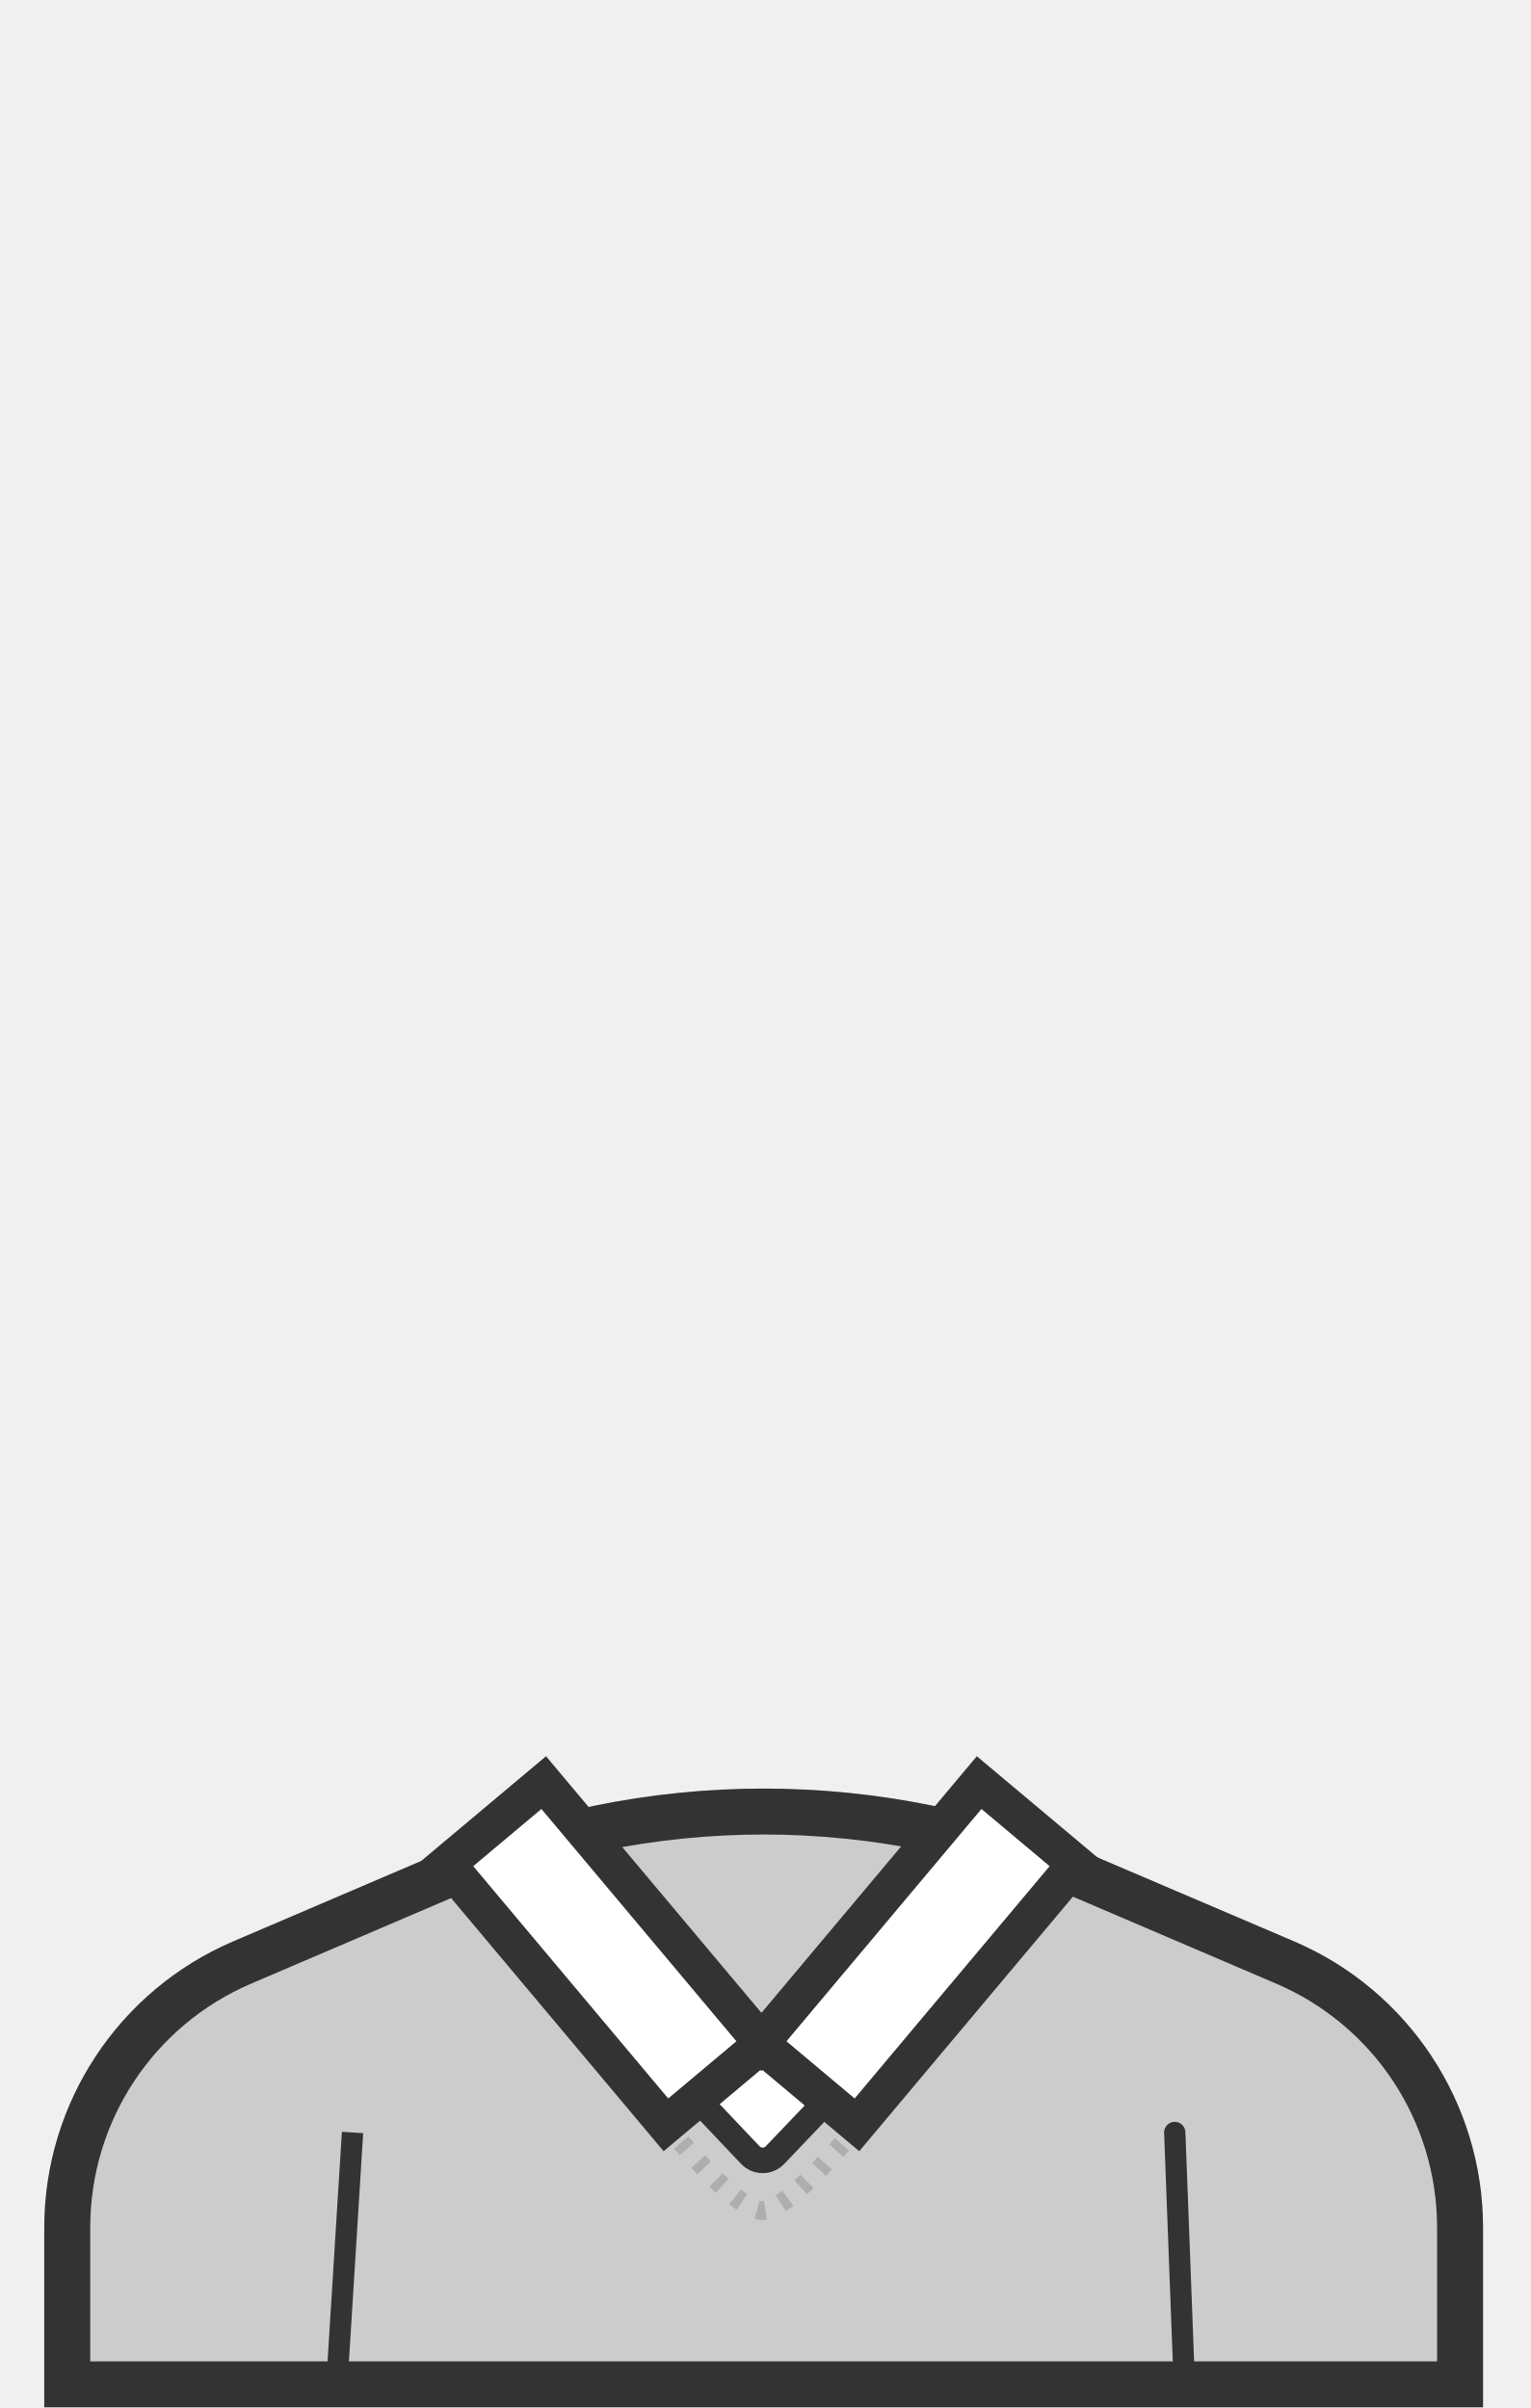
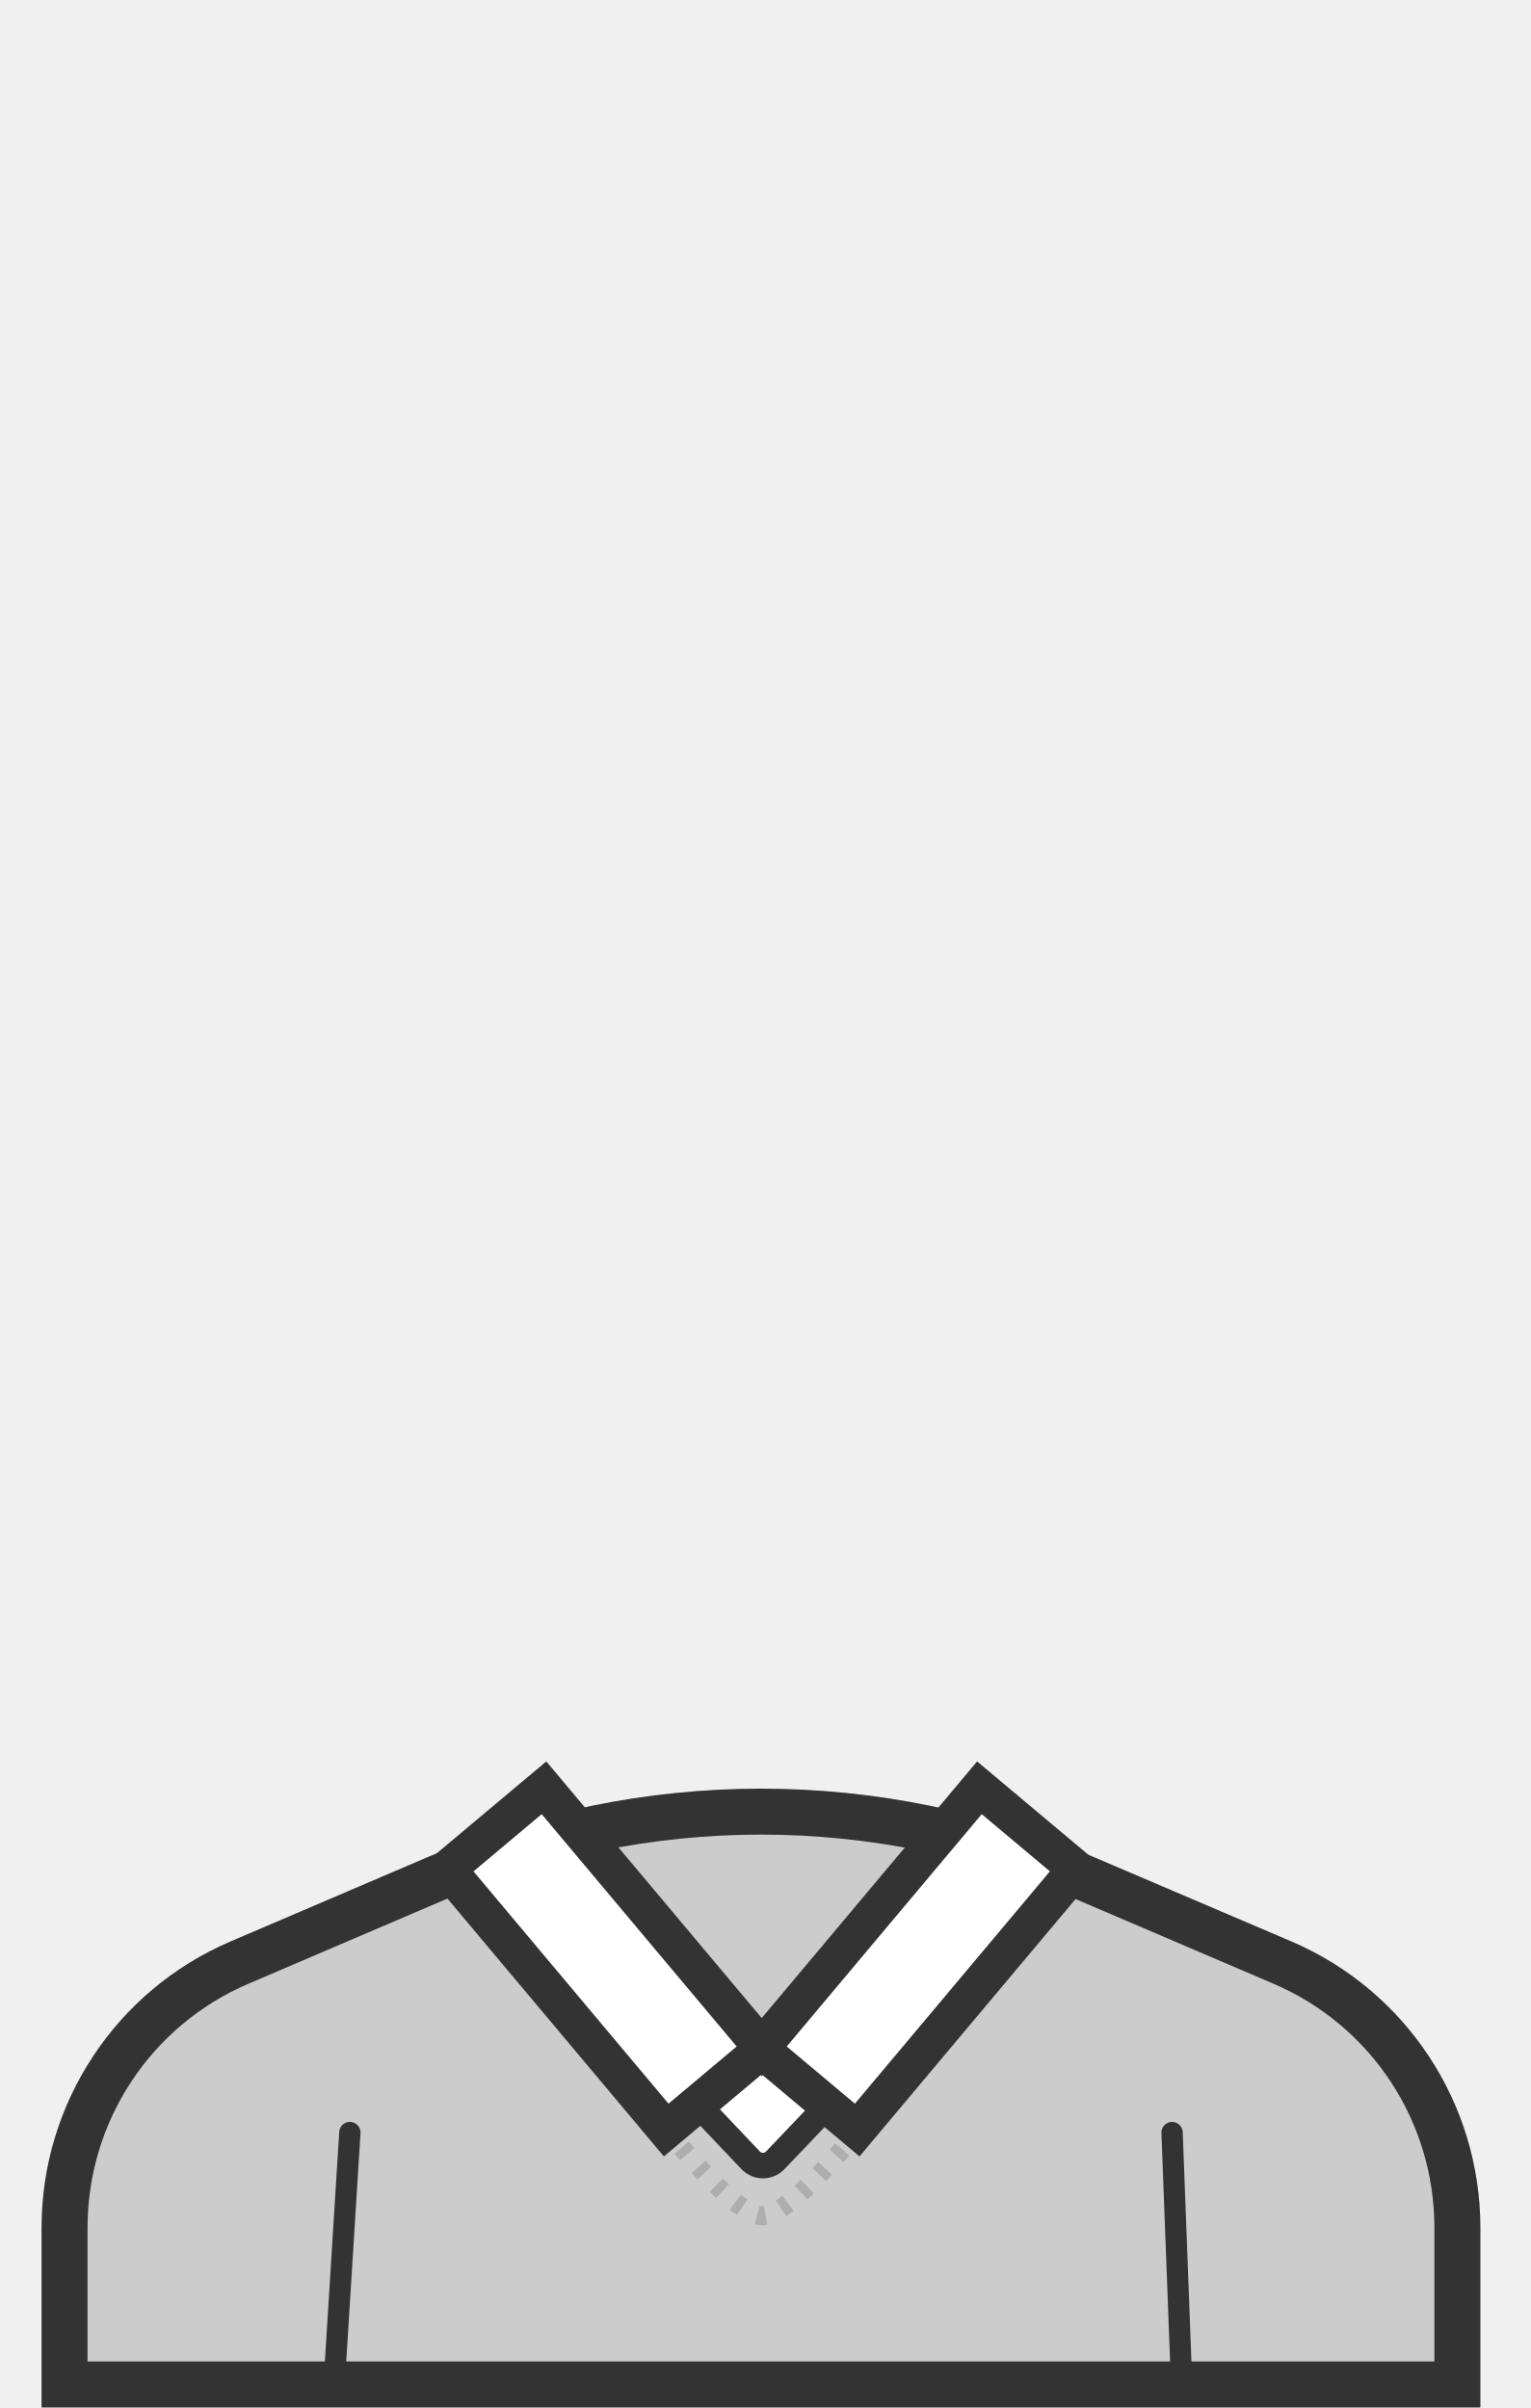
- <svg xmlns="http://www.w3.org/2000/svg" width="899" height="1415" fill="none">
-   <path d="M26 1051h845.2v363.6H26z" />
-   <path fill-rule="evenodd" clip-rule="evenodd" d="M871.2 1309.4v-.4c0-73.2-43.7-139.4-111-168.2L643.6 1091c-61.6-26.4-127.9-39.9-195-39.9-67 0-133.3 13.6-195 39.9L137 1140.8c-67.3 28.8-111 95-111 168.2v105.6h845.2v-105.2z" fill="#CCC" />
-   <path d="M690.1 1253.1l5.4 142.4m-488.4-142.4l-8.9 142.4 8.9-142.4z" stroke="#333" stroke-width="12.523" stroke-linecap="round" />
-   <path d="M448.6 1078c31.5 0 63.2 3.2 94.1 9.5 30.9 6.3 61.3 15.8 90.3 28.2l116.6 49.9c57.5 24.6 94.6 80.9 94.6 143.4v78.6H53V1309c0-62.5 37.1-118.8 94.6-143.4l116.6-49.9c29-12.4 59.4-21.9 90.3-28.2 30.9-6.3 62.6-9.5 94.1-9.5zm0-27c-67 0-133.3 13.6-195 39.9L137 1140.8c-67.3 28.8-111 95-111 168.2v105.6h845.2V1309c0-73.2-43.7-139.4-111-168.2L643.6 1091c-61.7-26.4-128-40-195-40z" fill="#333" />
-   <path d="M278 1063h338.592v236H278z" />
-   <path opacity=".15" d="M363 1212s62.925 87 84.746 87c21.821 0 85.254-87 85.254-87" stroke="#000" stroke-width="11.05" stroke-dasharray="5 10" />
-   <path d="M455.26 1266.39c-3.949 4.14-10.56 4.13-14.496-.03L287.852 1105c125.568 114.05 195.939 113.29 321.296 0L455.26 1266.39z" fill="#fff" stroke="#333" stroke-width="15" />
-   <path d="M326.475 1055.93l-7.071-8.43-8.427 7.07-40.048 33.61-8.426 7.07 7.07 8.43 114.544 136.5 7.071 8.43 8.426-7.07 40.048-33.61 7.634-6.4 7.633 6.4 40.048 33.61 8.427 7.07 7.07-8.43 114.544-136.5 7.071-8.43-8.427-7.07-40.048-33.61-8.426-7.07-7.071 8.43-114.544 136.51-6.277 7.48-6.278-7.48-114.543-136.51z" fill="#fff" stroke="#333" stroke-width="22" />
+ <svg xmlns="http://www.w3.org/2000/svg" width="899" height="1415">
+   <path d="M869.626 1309.453v-.4c0-73.2-43.7-139.4-111-168.2l-116.6-49.8c-61.6-26.4-127.9-39.9-195-39.9-67 0-133.3 13.6-195 39.9l-116.6 49.8c-67.3 28.8-111 95-111 168.2v105.6h845.2z" fill="#ccc" fill-rule="evenodd" />
+   <path d="M205.526 1253.153l-8.9 142.4m491.9-142.4l5.4 142.4" fill="none" stroke="#333" stroke-width="12.523" stroke-linecap="round" />
+   <path d="M447.026 1078.053c31.5 0 63.2 3.2 94.1 9.5 30.9 6.3 61.3 15.8 90.3 28.2l116.6 49.9c57.5 24.6 94.6 80.9 94.6 143.4v78.6h-791.2v-78.6c0-62.5 37.1-118.8 94.6-143.4l116.6-49.9c29-12.4 59.4-21.9 90.3-28.2 30.9-6.3 62.6-9.5 94.1-9.5zm0-27c-67 0-133.3 13.6-195 39.9l-116.6 49.9c-67.3 28.8-111 95-111 168.2v105.6h845.2v-105.6c0-73.2-43.7-139.4-111-168.2l-116.6-49.8c-61.7-26.4-128-40-195-40z" fill="#333" />
+   <path d="M278.16 1066.053h338.592v236H278.16z" fill="none" />
+   <path d="M363.16 1215.053s62.925 87 84.746 87c21.821 0 85.254-87 85.254-87" opacity=".15" fill="none" stroke="#000" stroke-width="11.05" stroke-dasharray="5,10" />
+   <path d="M455.42 1269.443c-3.949 4.14-10.56 4.13-14.496-.03l-152.912-161.36c125.568 114.05 195.939 113.29 321.296 0z" fill="#fff" stroke="#333" stroke-width="15" />
+   <path d="M326.635 1058.983l-7.071-8.43-8.427 7.07-40.048 33.61-8.426 7.07 7.07 8.43 114.544 136.5 7.071 8.43 8.426-7.07 40.048-33.61 7.634-6.4 7.633 6.4 40.048 33.61 8.427 7.07 7.07-8.43 114.544-136.5 7.071-8.43-8.427-7.07-40.048-33.61-8.426-7.07-7.071 8.43-114.544 136.51-6.277 7.48-6.278-7.48z" fill="#fff" stroke="#333" stroke-width="22" />
</svg>
